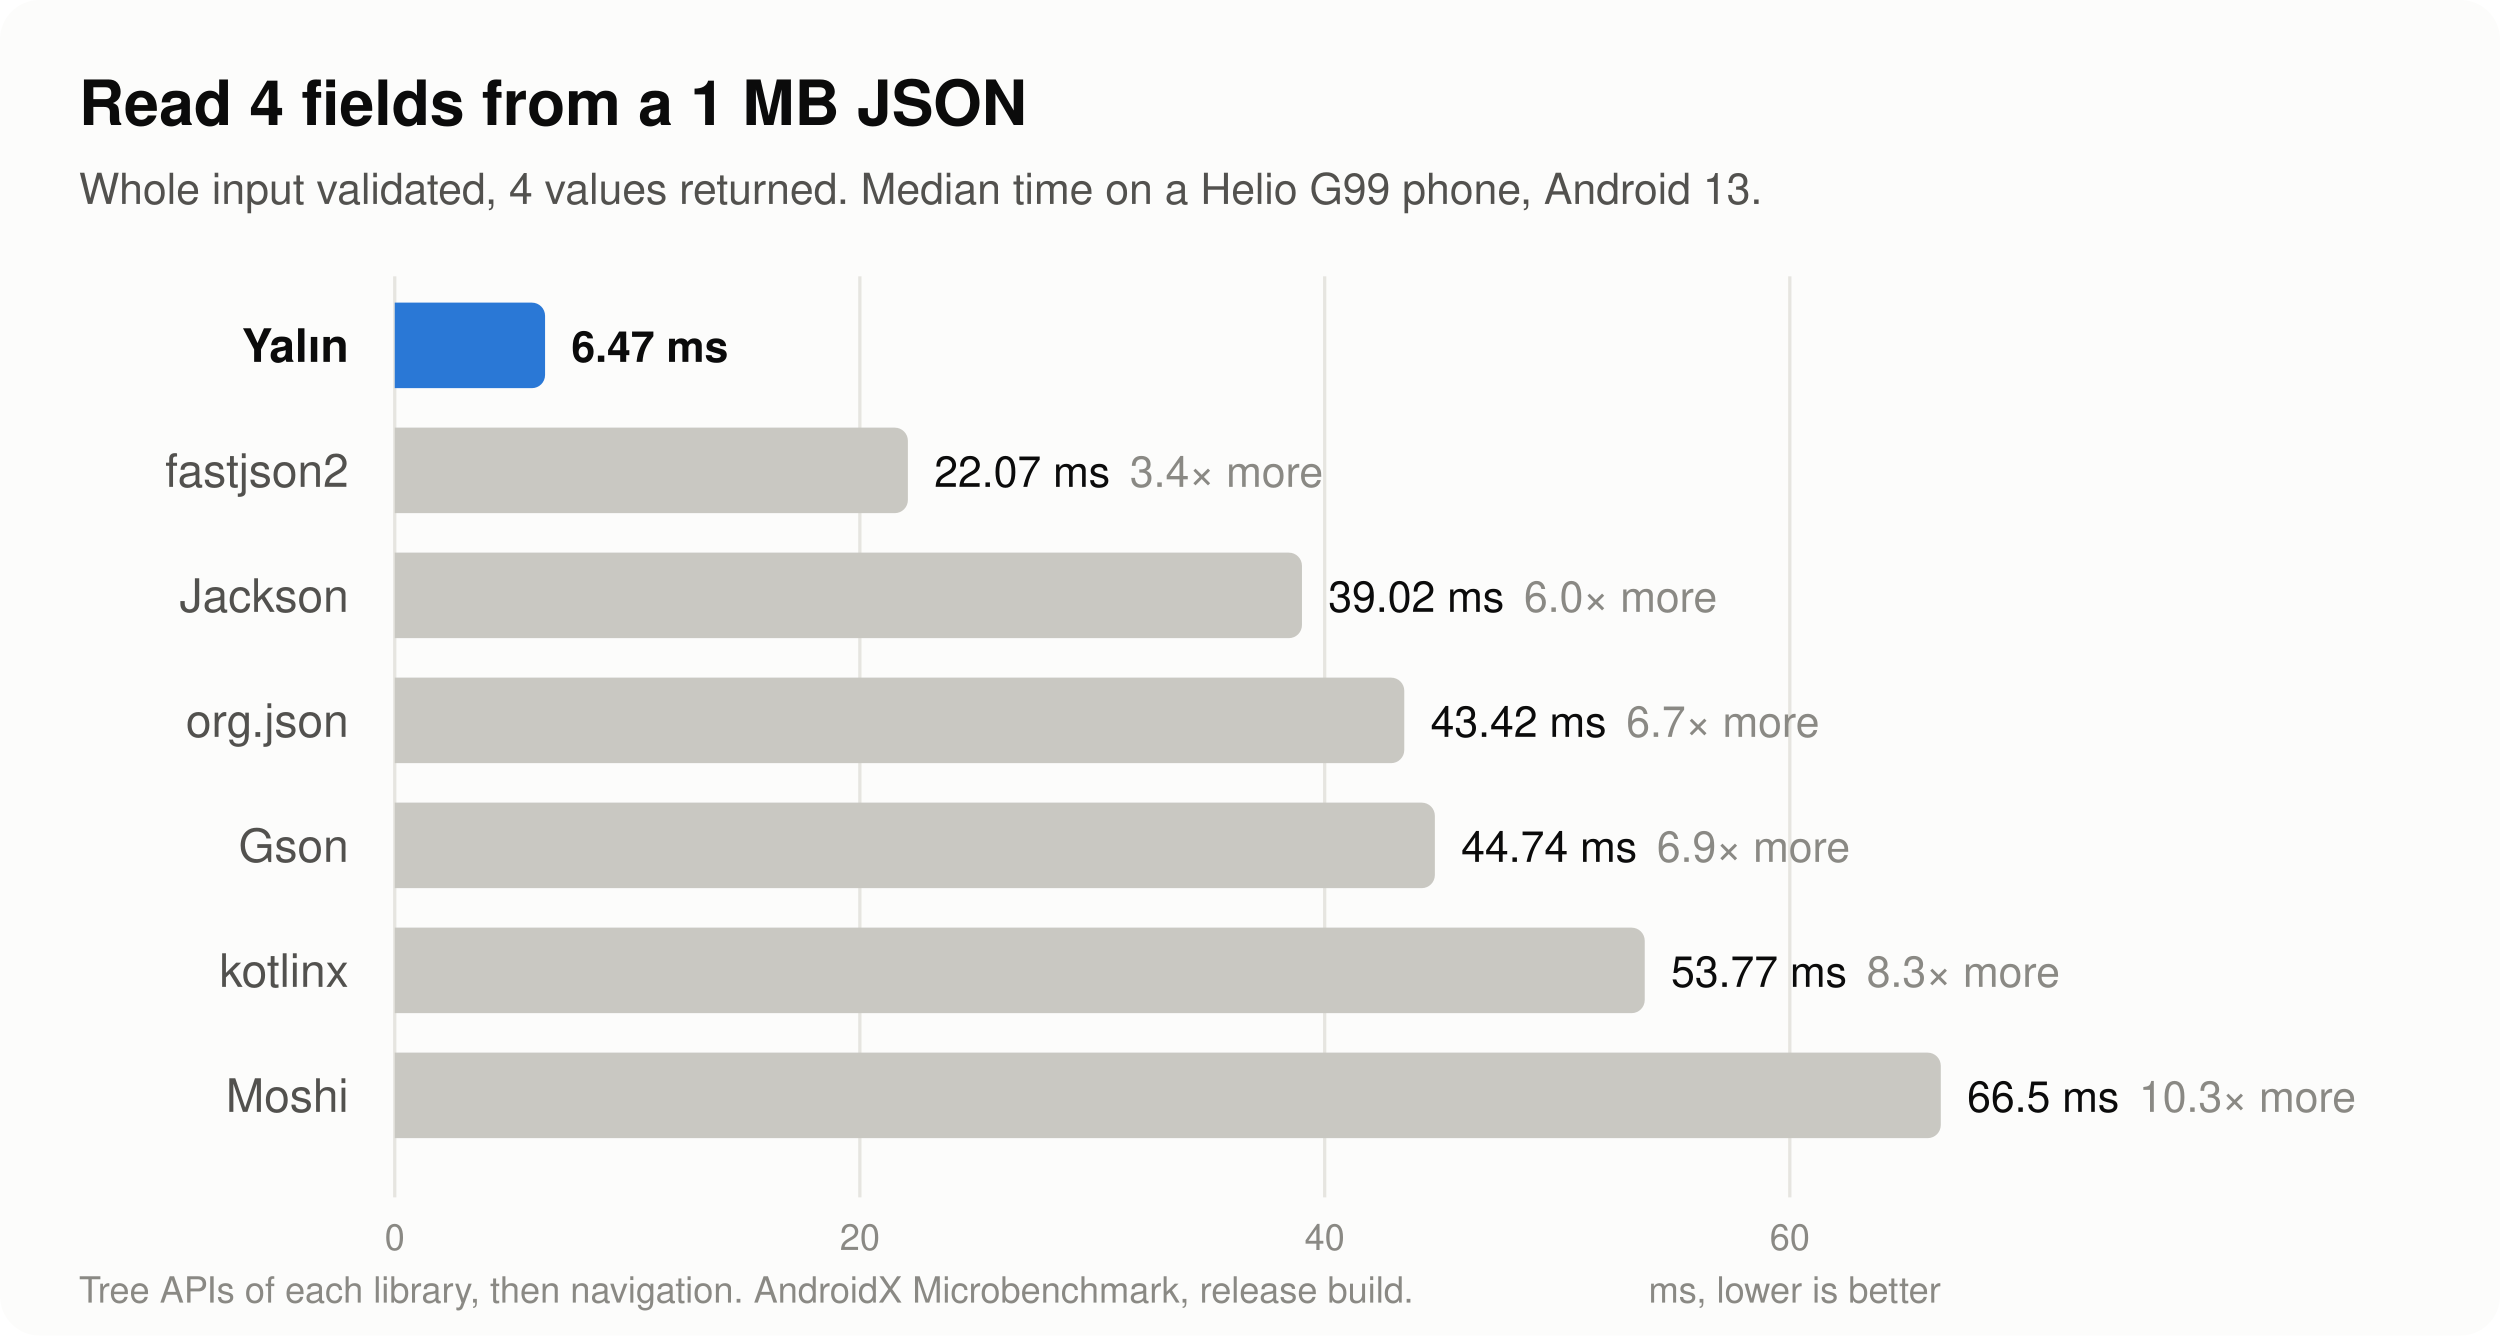
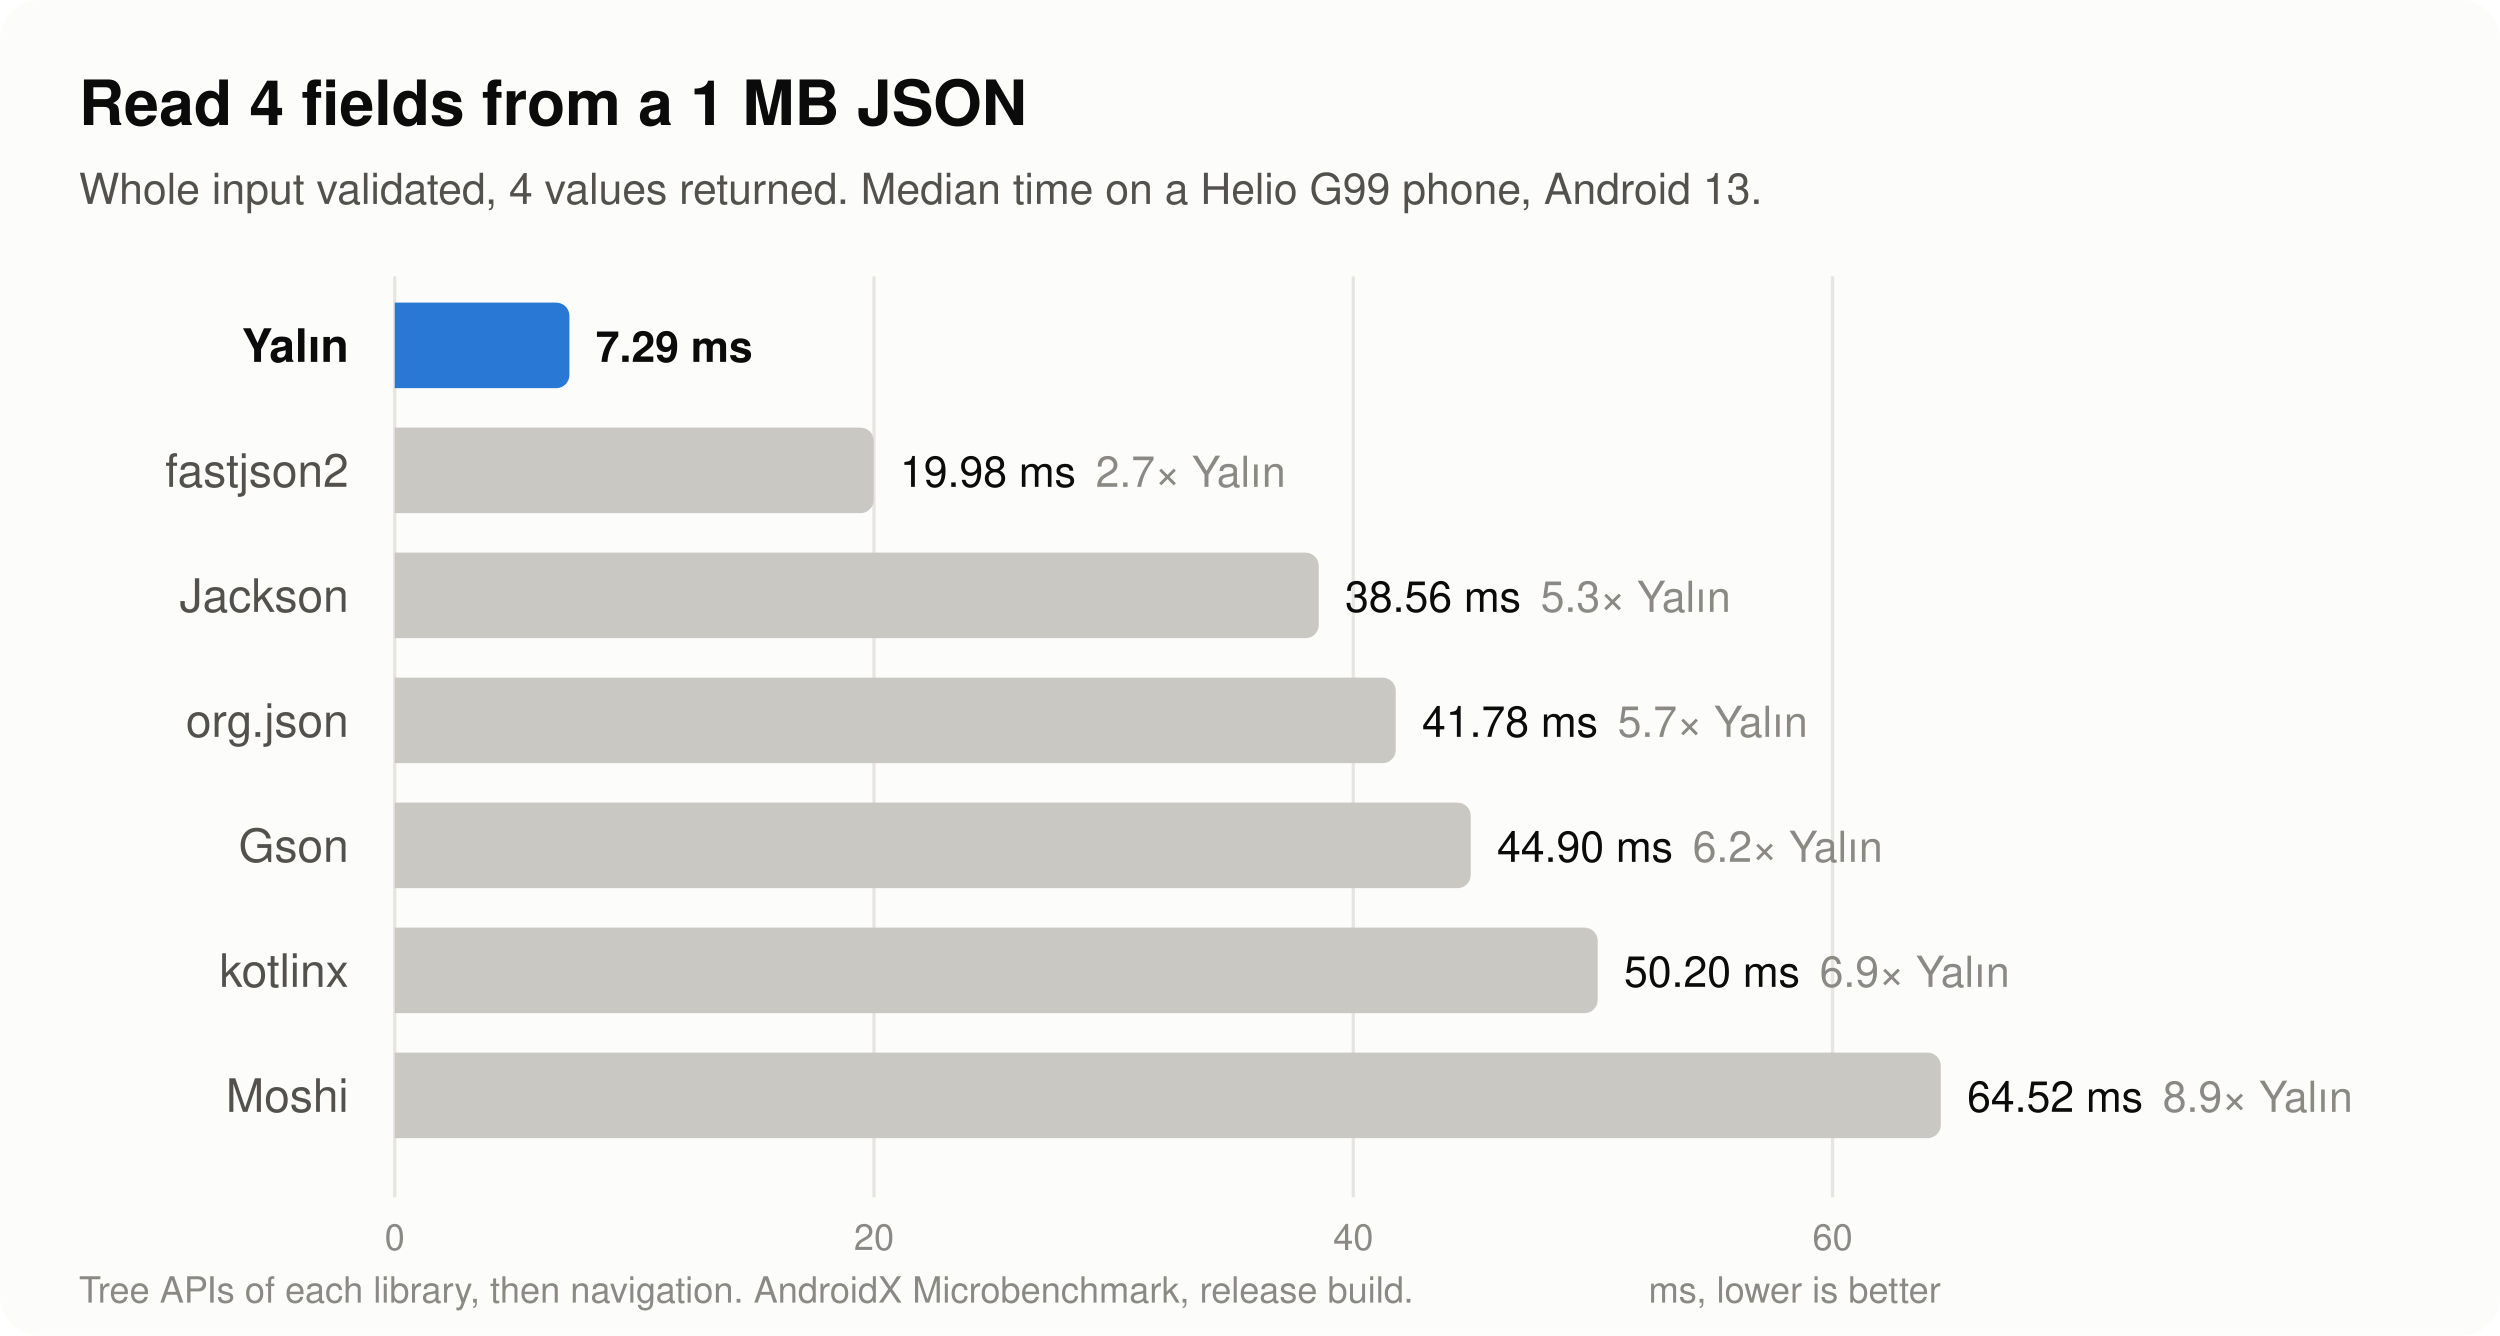
<svg xmlns="http://www.w3.org/2000/svg" viewBox="0 0 760 406" width="760" height="406" role="img" aria-label="Read 4 fields from a 1 MB JSON">
  <style>
  .bg{fill:#fcfcfb} .t1{fill:#0b0b0b} .t2{fill:#52514e} .t3{fill:#8a8984}
  .grid{stroke:#e6e5e0} .hi{fill:#2a78d6} .lo{fill:#c9c8c2} .card{fill:#f3f2ee;stroke:#e1e0da}
  .acc{fill:#2a78d6} .accs{stroke:#2a78d6} .accbg{fill:#e8f0fb;stroke:#2a78d6}
  .line{stroke:#8a8984} .ar{fill:#8a8984}
  @media (prefers-color-scheme: dark){
    .bg{fill:#1a1a19} .t1{fill:#f0efec} .t2{fill:#c3c2b7} .t3{fill:#8f8e86}
    .grid{stroke:#2e2e2c} .hi{fill:#3987e5} .lo{fill:#4a4a46} .card{fill:#242422;stroke:#363633}
    .acc{fill:#3987e5} .accs{stroke:#3987e5} .accbg{fill:#1d2b3d;stroke:#3987e5}
    .line{stroke:#8f8e86} .ar{fill:#8f8e86}
  }
  text{font-family:-apple-system,BlinkMacSystemFont,"Segoe UI",Helvetica,Arial,sans-serif}
</style>
  <rect class="bg" width="760" height="406" rx="12" />
  <text class="t1" x="24" y="38" font-size="19" font-weight="650">Read 4 fields from a 1 MB JSON</text>
  <text class="t2" x="24" y="62" font-size="13">Whole input validated, 4 values returned. Median time on a Helio G99 phone, Android 13.</text>
  <line class="grid" x1="120.0" x2="120.0" y1="84" y2="364" stroke-width="1" />
  <text class="t3" x="120.0" y="380" font-size="11" text-anchor="middle">0</text>
-   <line class="grid" x1="261.4" x2="261.4" y1="84" y2="364" stroke-width="1" />
-   <text class="t3" x="261.4" y="380" font-size="11" text-anchor="middle">20</text>
-   <line class="grid" x1="402.7" x2="402.7" y1="84" y2="364" stroke-width="1" />
-   <text class="t3" x="402.7" y="380" font-size="11" text-anchor="middle">40</text>
-   <line class="grid" x1="544.1" x2="544.1" y1="84" y2="364" stroke-width="1" />
-   <text class="t3" x="544.1" y="380" font-size="11" text-anchor="middle">60</text>
+   <line class="grid" x1="265.7" x2="265.7" y1="84" y2="364" stroke-width="1" />
+   <text class="t3" x="265.7" y="380" font-size="11" text-anchor="middle">20</text>
+   <line class="grid" x1="411.4" x2="411.4" y1="84" y2="364" stroke-width="1" />
+   <text class="t3" x="411.4" y="380" font-size="11" text-anchor="middle">40</text>
+   <line class="grid" x1="557.1" x2="557.1" y1="84" y2="364" stroke-width="1" />
+   <text class="t3" x="557.1" y="380" font-size="11" text-anchor="middle">60</text>
  <text class="t3" x="590.0" y="396" font-size="11" text-anchor="end">ms, lower is better</text>
  <text class="t1" x="106" y="110.0" font-size="14" font-weight="650" text-anchor="end">Yalın</text>
-   <path class="hi" d="M120,92 h41.7 a4,4 0 0 1 4,4 v18 a4,4 0 0 1 -4,4 h-41.7 z" />
-   <text class="t1" x="173.7" y="110.0" font-size="13" font-weight="650">6.47 ms</text>
+   <path class="hi" d="M120,92 h49.1 a4,4 0 0 1 4,4 v18 a4,4 0 0 1 -4,4 h-49.1 z" />
+   <text class="t1" x="181.1" y="110.0" font-size="13" font-weight="650">7.29 ms</text>
  <text class="t2" x="106" y="148.0" font-size="14" font-weight="400" text-anchor="end">fastjson2</text>
-   <path class="lo" d="M120,130 h152.0 a4,4 0 0 1 4,4 v18 a4,4 0 0 1 -4,4 h-152.0 z" />
-   <text class="t1" x="284.0" y="148.0" font-size="13" font-weight="400">22.07 ms<tspan class="t3" font-weight="400" dx="6">3.4× more</tspan>
+   <path class="lo" d="M120,130 h141.6 a4,4 0 0 1 4,4 v18 a4,4 0 0 1 -4,4 h-141.6 z" />
+   <text class="t1" x="273.6" y="148.0" font-size="13" font-weight="400">19.98 ms<tspan class="t3" font-weight="400" dx="6">2.7× Yalın</tspan>
  </text>
  <text class="t2" x="106" y="186.0" font-size="14" font-weight="400" text-anchor="end">Jackson</text>
-   <path class="lo" d="M120,168 h271.8 a4,4 0 0 1 4,4 v18 a4,4 0 0 1 -4,4 h-271.8 z" />
-   <text class="t1" x="403.8" y="186.0" font-size="13" font-weight="400">39.02 ms<tspan class="t3" font-weight="400" dx="6">6.0× more</tspan>
+   <path class="lo" d="M120,168 h276.9 a4,4 0 0 1 4,4 v18 a4,4 0 0 1 -4,4 h-276.9 z" />
+   <text class="t1" x="408.9" y="186.0" font-size="13" font-weight="400">38.56 ms<tspan class="t3" font-weight="400" dx="6">5.3× Yalın</tspan>
  </text>
  <text class="t2" x="106" y="224.0" font-size="14" font-weight="400" text-anchor="end">org.json</text>
-   <path class="lo" d="M120,206 h302.9 a4,4 0 0 1 4,4 v18 a4,4 0 0 1 -4,4 h-302.9 z" />
-   <text class="t1" x="434.9" y="224.0" font-size="13" font-weight="400">43.42 ms<tspan class="t3" font-weight="400" dx="6">6.7× more</tspan>
+   <path class="lo" d="M120,206 h300.3 a4,4 0 0 1 4,4 v18 a4,4 0 0 1 -4,4 h-300.3 z" />
+   <text class="t1" x="432.3" y="224.0" font-size="13" font-weight="400">41.78 ms<tspan class="t3" font-weight="400" dx="6">5.7× Yalın</tspan>
  </text>
  <text class="t2" x="106" y="262.0" font-size="14" font-weight="400" text-anchor="end">Gson</text>
-   <path class="lo" d="M120,244 h312.2 a4,4 0 0 1 4,4 v18 a4,4 0 0 1 -4,4 h-312.2 z" />
-   <text class="t1" x="444.2" y="262.0" font-size="13" font-weight="400">44.74 ms<tspan class="t3" font-weight="400" dx="6">6.9× more</tspan>
+   <path class="lo" d="M120,244 h323.1 a4,4 0 0 1 4,4 v18 a4,4 0 0 1 -4,4 h-323.1 z" />
+   <text class="t1" x="455.1" y="262.0" font-size="13" font-weight="400">44.90 ms<tspan class="t3" font-weight="400" dx="6">6.2× Yalın</tspan>
  </text>
  <text class="t2" x="106" y="300.0" font-size="14" font-weight="400" text-anchor="end">kotlinx</text>
-   <path class="lo" d="M120,282 h376.0 a4,4 0 0 1 4,4 v18 a4,4 0 0 1 -4,4 h-376.0 z" />
-   <text class="t1" x="508.0" y="300.0" font-size="13" font-weight="400">53.77 ms<tspan class="t3" font-weight="400" dx="6">8.3× more</tspan>
+   <path class="lo" d="M120,282 h361.7 a4,4 0 0 1 4,4 v18 a4,4 0 0 1 -4,4 h-361.7 z" />
+   <text class="t1" x="493.7" y="300.0" font-size="13" font-weight="400">50.20 ms<tspan class="t3" font-weight="400" dx="6">6.9× Yalın</tspan>
  </text>
  <text class="t2" x="106" y="338.0" font-size="14" font-weight="400" text-anchor="end">Moshi</text>
  <path class="lo" d="M120,320 h466.0 a4,4 0 0 1 4,4 v18 a4,4 0 0 1 -4,4 h-466.0 z" />
-   <text class="t1" x="598.0" y="338.0" font-size="13" font-weight="400">66.5 ms<tspan class="t3" font-weight="400" dx="6">10.3× more</tspan>
+   <text class="t1" x="598.0" y="338.0" font-size="13" font-weight="400">64.52 ms<tspan class="t3" font-weight="400" dx="6">8.9× Yalın</tspan>
  </text>
  <text class="t3" x="24" y="396" font-size="11">Tree APIs of each library, then navigation. AndroidX Microbenchmark, release build.</text>
</svg>
